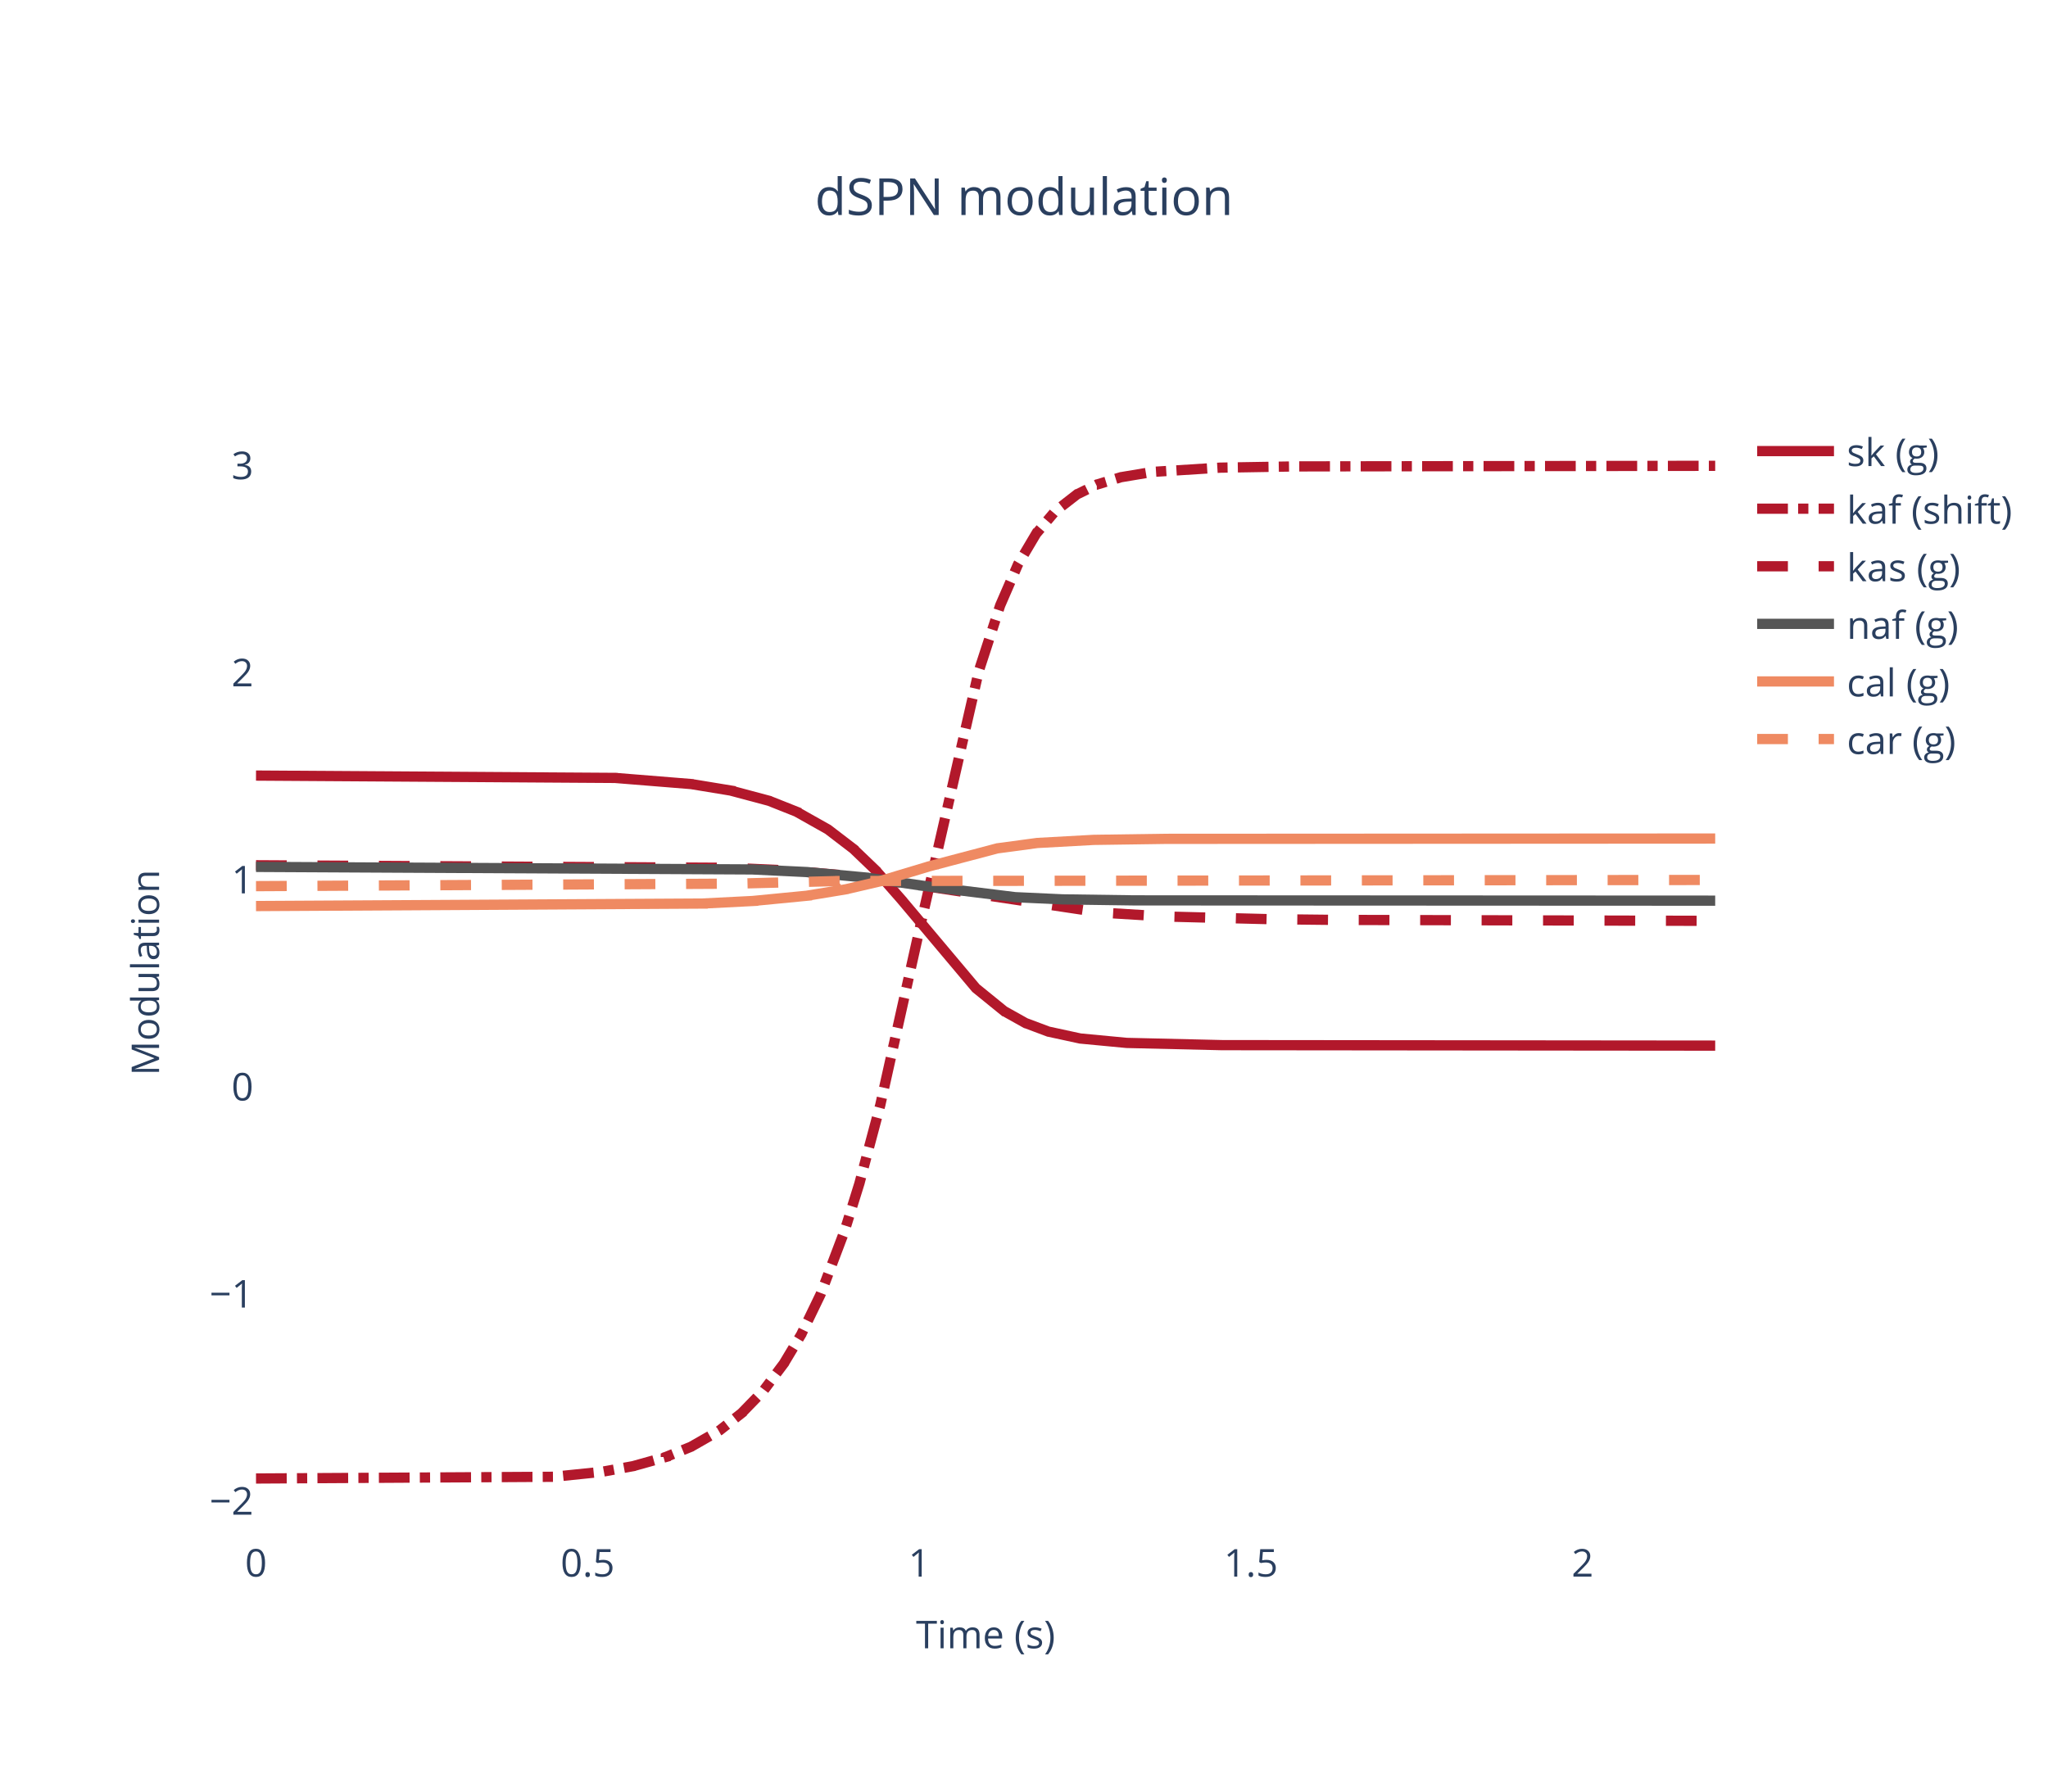
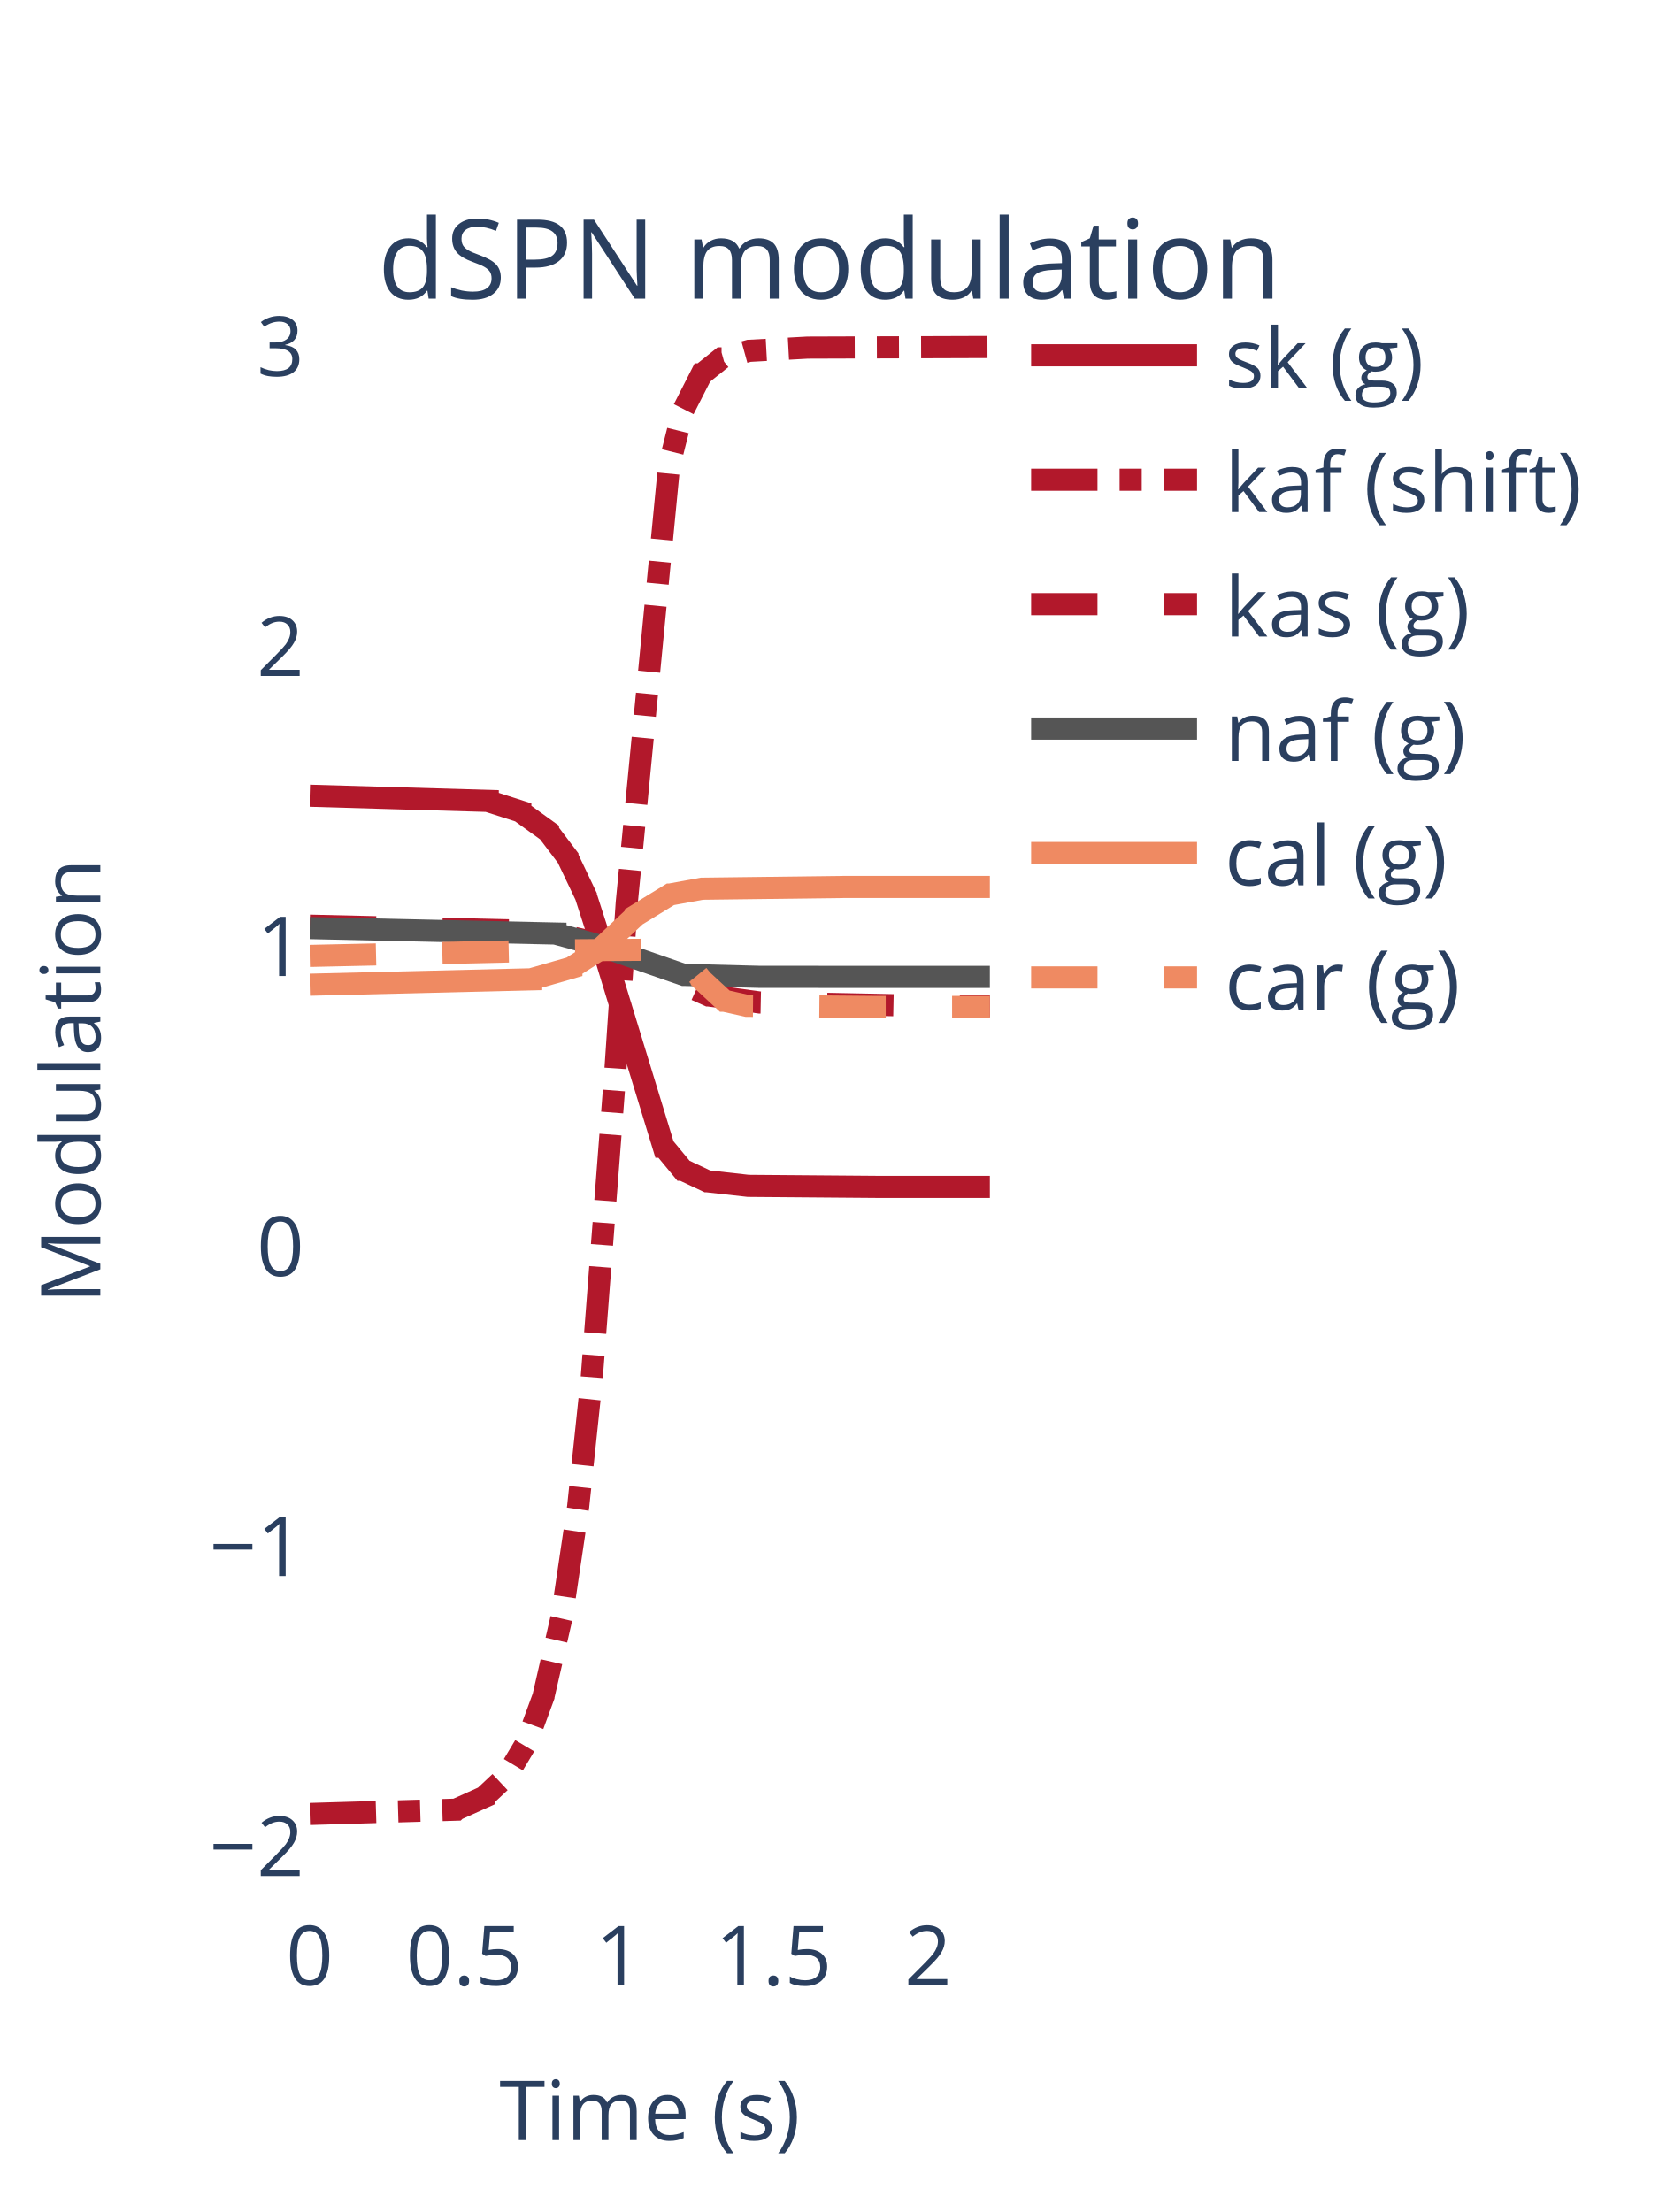
- <svg xmlns="http://www.w3.org/2000/svg" class="main-svg" width="800" height="700" style="" viewBox="0 0 800 700">
-   <rect x="0" y="0" width="800" height="700" style="fill: rgb(255, 255, 255); fill-opacity: 1;" />
-   <defs id="defs-c8bf48">
+ <svg xmlns="http://www.w3.org/2000/svg" class="main-svg" width="300" height="400" style="" viewBox="0 0 300 400">
+   <rect x="0" y="0" width="300" height="400" style="fill: rgb(255, 255, 255); fill-opacity: 1;" />
+   <defs id="defs-752311">
    <g class="clips">
-       <clipPath id="clipc8bf48xyplot" class="plotclip">
-         <rect width="570" height="440" />
-       </clipPath>
-       <clipPath class="axesclip" id="clipc8bf48x">
-         <rect x="100" y="0" width="570" height="700" />
-       </clipPath>
-       <clipPath class="axesclip" id="clipc8bf48y">
-         <rect x="0" y="160" width="800" height="440" />
-       </clipPath>
-       <clipPath class="axesclip" id="clipc8bf48xy">
-         <rect x="100" y="160" width="570" height="440" />
+       <clipPath id="clip752311xyplot" class="plotclip">
+         <rect width="123" height="295" />
+       </clipPath>
+       <clipPath class="axesclip" id="clip752311x">
+         <rect x="56" y="0" width="123" height="400" />
+       </clipPath>
+       <clipPath class="axesclip" id="clip752311y">
+         <rect x="0" y="48" width="300" height="295" />
+       </clipPath>
+       <clipPath class="axesclip" id="clip752311xy">
+         <rect x="56" y="48" width="123" height="295" />
      </clipPath>
    </g>
    <g class="gradients" />
    <g class="patterns" />
  </defs>
  <g class="bglayer" />
  <g class="layer-below">
    <g class="imagelayer" />
    <g class="shapelayer" />
  </g>
  <g class="cartesianlayer">
    <g class="subplot xy">
      <g class="layer-subplot">
        <g class="shapelayer" />
        <g class="imagelayer" />
      </g>
      <g class="minor-gridlayer">
        <g class="x" />
        <g class="y" />
      </g>
      <g class="gridlayer">
        <g class="x">
-           <path class="xgrid crisp" transform="translate(229.55,0)" d="M0,160v440" style="stroke: rgb(255, 255, 255); stroke-opacity: 1; stroke-width: 1px;" />
-           <path class="xgrid crisp" transform="translate(359.09,0)" d="M0,160v440" style="stroke: rgb(255, 255, 255); stroke-opacity: 1; stroke-width: 1px;" />
-           <path class="xgrid crisp" transform="translate(488.64,0)" d="M0,160v440" style="stroke: rgb(255, 255, 255); stroke-opacity: 1; stroke-width: 1px;" />
-           <path class="xgrid crisp" transform="translate(618.18,0)" d="M0,160v440" style="stroke: rgb(255, 255, 255); stroke-opacity: 1; stroke-width: 1px;" />
+           <path class="xgrid crisp" transform="translate(83.95,0)" d="M0,48v295" style="stroke: rgb(255, 255, 255); stroke-opacity: 1; stroke-width: 1px;" />
+           <path class="xgrid crisp" transform="translate(111.91,0)" d="M0,48v295" style="stroke: rgb(255, 255, 255); stroke-opacity: 1; stroke-width: 1px;" />
+           <path class="xgrid crisp" transform="translate(139.86,0)" d="M0,48v295" style="stroke: rgb(255, 255, 255); stroke-opacity: 1; stroke-width: 1px;" />
+           <path class="xgrid crisp" transform="translate(167.82,0)" d="M0,48v295" style="stroke: rgb(255, 255, 255); stroke-opacity: 1; stroke-width: 1px;" />
        </g>
        <g class="y">
-           <path class="ygrid crisp" transform="translate(0,586.56)" d="M100,0h570" style="stroke: rgb(255, 255, 255); stroke-opacity: 1; stroke-width: 1px;" />
-           <path class="ygrid crisp" transform="translate(0,505.64)" d="M100,0h570" style="stroke: rgb(255, 255, 255); stroke-opacity: 1; stroke-width: 1px;" />
-           <path class="ygrid crisp" transform="translate(0,343.81)" d="M100,0h570" style="stroke: rgb(255, 255, 255); stroke-opacity: 1; stroke-width: 1px;" />
-           <path class="ygrid crisp" transform="translate(0,262.9)" d="M100,0h570" style="stroke: rgb(255, 255, 255); stroke-opacity: 1; stroke-width: 1px;" />
-           <path class="ygrid crisp" transform="translate(0,181.98)" d="M100,0h570" style="stroke: rgb(255, 255, 255); stroke-opacity: 1; stroke-width: 1px;" />
+           <path class="ygrid crisp" transform="translate(0,333.99)" d="M56,0h123" style="stroke: rgb(255, 255, 255); stroke-opacity: 1; stroke-width: 1px;" />
+           <path class="ygrid crisp" transform="translate(0,279.74)" d="M56,0h123" style="stroke: rgb(255, 255, 255); stroke-opacity: 1; stroke-width: 1px;" />
+           <path class="ygrid crisp" transform="translate(0,171.24)" d="M56,0h123" style="stroke: rgb(255, 255, 255); stroke-opacity: 1; stroke-width: 1px;" />
+           <path class="ygrid crisp" transform="translate(0,116.99)" d="M56,0h123" style="stroke: rgb(255, 255, 255); stroke-opacity: 1; stroke-width: 1px;" />
+           <path class="ygrid crisp" transform="translate(0,62.74)" d="M56,0h123" style="stroke: rgb(255, 255, 255); stroke-opacity: 1; stroke-width: 1px;" />
        </g>
      </g>
      <g class="zerolinelayer">
-         <path class="xzl zl crisp" transform="translate(100,0)" d="M0,160v440" style="stroke: rgb(255, 255, 255); stroke-opacity: 1; stroke-width: 2px;" />
-         <path class="yzl zl crisp" transform="translate(0,424.73)" d="M100,0h570" style="stroke: rgb(255, 255, 255); stroke-opacity: 1; stroke-width: 2px;" />
+         <path class="xzl zl crisp" transform="translate(56,0)" d="M0,48v295" style="stroke: rgb(255, 255, 255); stroke-opacity: 1; stroke-width: 2px;" />
+         <path class="yzl zl crisp" transform="translate(0,225.49)" d="M56,0h123" style="stroke: rgb(255, 255, 255); stroke-opacity: 1; stroke-width: 2px;" />
      </g>
      <g class="layer-between">
        <g class="shapelayer" />
        <g class="imagelayer" />
      </g>
      <path class="xlines-below" />
      <path class="ylines-below" />
      <g class="overlines-below" />
      <g class="xaxislayer-below" />
      <g class="yaxislayer-below" />
      <g class="overaxes-below" />
      <g class="overplot">
-         <g class="xy" transform="translate(100,160)" clip-path="url(#clipc8bf48xyplot)">
+         <g class="xy" transform="translate(56,48)" clip-path="url(#clip752311xyplot)">
          <g class="scatterlayer mlayer">
-             <g class="trace scatter trace8c6f8f" style="stroke-miterlimit: 2; opacity: 1;">
-               <g class="fills" />
-               <g class="errorbars" />
-               <g class="lines">
-                 <path class="js-line" d="M0,143.03L140.35,143.94L140.36,143.95L170.09,146.35L170.09,146.35L170.1,146.36L185.48,148.89L185.48,148.9L200.46,152.9L200.47,152.91L211.15,157.15L211.15,157.16L223.43,164.07L223.43,164.07L223.44,164.08L233.38,171.69L233.38,171.7L242.13,180.09L242.13,180.1L252.24,191.62L252.24,191.63L281.21,226.09L281.22,226.1L292.28,235.08L292.29,235.08L300.59,239.72L300.6,239.72L309.51,243.06L309.52,243.06L321.97,245.76L321.97,245.76L321.98,245.76L340.13,247.48L340.13,247.48L340.14,247.48L377.34,248.35L377.35,248.35L570,248.54" style="vector-effect: none; fill: none; stroke: rgb(178, 24, 43); stroke-opacity: 1; stroke-width: 4px; opacity: 1;" />
-               </g>
-               <g class="points" />
-               <g class="text" />
-             </g>
-             <g class="trace scatter trace74a7bf" style="stroke-miterlimit: 2; opacity: 1;">
-               <g class="fills" />
-               <g class="errorbars" />
-               <g class="lines">
-                 <path class="js-line" d="M0,417.67L116.33,417L116.33,417L116.34,416.99L135.15,415.06L135.15,415.05L147.38,412.83L147.38,412.83L147.39,412.82L160.09,409.27L160.09,409.26L169.92,405.27L169.92,405.27L169.93,405.26L181.07,398.89L181.07,398.89L181.08,398.88L189.73,392.1L189.73,392.09L198.26,383.31L198.26,383.3L206.2,372.72L206.2,372.71L212.99,361.38L212.99,361.36L220.51,345.78L220.52,345.76L229.99,320.75L229.99,320.73L235.75,302.24L235.75,302.21L243.9,271.6L243.9,271.57L258.59,205.74L258.59,205.71L282.37,102.06L282.38,102.04L290.7,76.52L290.71,76.5L297.67,60.47L297.68,60.46L304.76,48.51L304.77,48.51L312.1,39.84L312.11,39.83L320.69,33.16L320.7,33.16L328.45,29.33L328.46,29.33L337.87,26.45L337.87,26.45L337.88,26.45L350.31,24.37L350.32,24.37L376.59,22.72L376.6,22.72L406.42,22.23L406.42,22.23L406.43,22.23L570,22" style="vector-effect: none; fill: none; stroke: rgb(178, 24, 43); stroke-opacity: 1; stroke-dasharray: 12px, 4px, 4px, 4px; stroke-width: 4px; opacity: 1;" />
-               </g>
-               <g class="points" />
-               <g class="text" />
-             </g>
-             <g class="trace scatter traced9e0a3" style="stroke-miterlimit: 2; opacity: 1;">
-               <g class="fills" />
-               <g class="errorbars" />
-               <g class="lines">
-                 <path class="js-line" d="M0,178.07L185.26,179.06L185.26,179.06L185.27,179.07L207.23,180.07L207.23,180.07L207.24,180.08L234.9,182.45L234.9,182.46L258.87,185.85L258.88,185.86L330.59,196.6L330.59,196.6L330.6,196.6L355.69,198.11L355.69,198.11L355.7,198.11L396.27,199.14L396.27,199.14L396.28,199.14L421.9,199.42L421.9,199.42L421.91,199.42L570,199.79" style="vector-effect: none; fill: none; stroke: rgb(178, 24, 43); stroke-opacity: 1; stroke-dasharray: 12px, 12px; stroke-width: 4px; opacity: 1;" />
-               </g>
-               <g class="points" />
-               <g class="text" />
-             </g>
-             <g class="trace scatter trace223e3b" style="stroke-miterlimit: 2; opacity: 1;">
-               <g class="fills" />
-               <g class="errorbars" />
-               <g class="lines">
-                 <path class="js-line" d="M0,178.71L194.08,179.7L194.08,179.7L194.09,179.71L214.96,180.71L214.97,180.72L238.56,182.89L238.56,182.89L238.57,182.9L260.65,186.1L260.65,186.11L296.54,190.54L296.54,190.54L296.55,190.54L315.19,191.4L315.2,191.4L343.02,191.79L343.02,191.79L343.03,191.79L570,191.9" style="vector-effect: none; fill: none; stroke: rgb(85, 85, 85); stroke-opacity: 1; stroke-width: 4px; opacity: 1;" />
-               </g>
-               <g class="points" />
-               <g class="text" />
-             </g>
-             <g class="trace scatter traced1f8bc" style="stroke-miterlimit: 2; opacity: 1;">
-               <g class="fills" />
-               <g class="errorbars" />
-               <g class="lines">
-                 <path class="js-line" d="M0,194.01L174.47,193.03L174.47,193.02L194.2,192.02L194.2,192.01L215.25,189.97L215.25,189.96L230.58,187.43L230.58,187.43L230.59,187.42L242.68,184.6L242.68,184.59L262.84,178.53L262.85,178.52L289.6,171.46L289.61,171.46L305.2,169.36L305.2,169.36L305.21,169.36L327.27,168.15L327.28,168.15L355.3,167.75L355.3,167.75L355.31,167.75L570,167.63" style="vector-effect: none; fill: none; stroke: rgb(239, 138, 98); stroke-opacity: 1; stroke-width: 4px; opacity: 1;" />
-               </g>
-               <g class="points" />
-               <g class="text" />
-             </g>
-             <g class="trace scatter traced79fcb" style="stroke-miterlimit: 2; opacity: 1;">
-               <g class="fills" />
-               <g class="errorbars" />
-               <g class="lines">
-                 <path class="js-line" d="M0,186.23L187.69,185.25L187.69,185.25L187.7,185.24L227.08,184.24L227.09,184.23L570,183.81" style="vector-effect: none; fill: none; stroke: rgb(239, 138, 98); stroke-opacity: 1; stroke-dasharray: 12px, 12px; stroke-width: 4px; opacity: 1;" />
+             <g class="trace scatter trace2215a3" style="stroke-miterlimit: 2; opacity: 1;">
+               <g class="fills" />
+               <g class="errorbars" />
+               <g class="lines">
+                 <path class="js-line" d="M0,95.89L32.2,96.83L32.2,96.83L32.2,96.84L38.09,98.73L38.09,98.73L38.09,98.74L43.09,102.34L43.09,102.34L43.09,102.35L46.61,107L46.61,107L46.61,107.01L49.93,113.98L49.93,113.98L49.93,113.99L53.49,125.01L53.49,125.01L53.49,125.02L64,159.37L64,159.37L64.01,159.37L67.45,163.53L67.45,163.53L67.46,163.53L71.88,165.61L71.88,165.61L71.89,165.61L79.3,166.44L79.3,166.44L79.31,166.44L103.04,166.63L103.04,166.63L103.05,166.63L123,166.63L123,166.63" style="vector-effect: none; fill: none; stroke: rgb(178, 24, 43); stroke-opacity: 1; stroke-width: 4px; opacity: 1;" />
+               </g>
+               <g class="points" />
+               <g class="text" />
+             </g>
+             <g class="trace scatter tracebf7764" style="stroke-miterlimit: 2; opacity: 1;">
+               <g class="fills" />
+               <g class="errorbars" />
+               <g class="lines">
+                 <path class="js-line" d="M0,280.03L26.46,279.25L26.46,279.25L26.47,279.24L31.58,276.94L31.58,276.94L31.58,276.93L35.64,273.12L35.64,273.12L35.64,273.11L39.2,267.16L39.2,267.16L39.2,267.15L42.27,258.79L42.27,258.79L42.27,258.78L45.63,244.13L45.63,244.12L48.55,224.44L48.55,224.43L50.97,201.57L50.97,201.55L55.22,146.46L55.22,146.44L57.33,115.31L57.33,115.29L64.99,36.23L64.99,36.23L65,36.22L67.5,26.25L67.5,26.25L67.51,26.24L70.84,19.7L70.85,19.7L74.47,16.81L74.47,16.81L74.48,16.81L79.44,15.44L79.44,15.44L79.45,15.44L90.05,14.86L90.05,14.86L90.06,14.86L123,14.75L123,14.75" style="vector-effect: none; fill: none; stroke: rgb(178, 24, 43); stroke-opacity: 1; stroke-dasharray: 12px, 4px, 4px, 4px; stroke-width: 4px; opacity: 1;" />
+               </g>
+               <g class="points" />
+               <g class="text" />
+             </g>
+             <g class="trace scatter tracedad55a" style="stroke-miterlimit: 2; opacity: 1;">
+               <g class="fills" />
+               <g class="errorbars" />
+               <g class="lines">
+                 <path class="js-line" d="M0,119.39L42.64,120.38L42.64,120.39L50.16,122.14L50.16,122.14L50.17,122.15L57.12,125.27L57.12,125.27L57.12,125.28L72.14,132.01L72.14,132.01L72.15,132.01L81.35,133.28L81.35,133.28L81.36,133.28L113.64,133.93L113.64,133.93L113.65,133.93L123,133.95L123,133.95" style="vector-effect: none; fill: none; stroke: rgb(178, 24, 43); stroke-opacity: 1; stroke-dasharray: 12px, 12px; stroke-width: 4px; opacity: 1;" />
+               </g>
+               <g class="points" />
+               <g class="text" />
+             </g>
+             <g class="trace scatter tracec1a92a" style="stroke-miterlimit: 2; opacity: 1;">
+               <g class="fills" />
+               <g class="errorbars" />
+               <g class="lines">
+                 <path class="js-line" d="M0,119.82L44.44,120.81L44.44,120.81L44.44,120.82L52.49,123.02L52.49,123.02L52.49,123.03L67.65,128.29L67.65,128.29L67.66,128.29L81.15,128.64L81.15,128.64L81.16,128.64L101.58,128.66L101.58,128.66L101.59,128.66L123,128.66L123,128.66" style="vector-effect: none; fill: none; stroke: rgb(85, 85, 85); stroke-opacity: 1; stroke-width: 4px; opacity: 1;" />
+               </g>
+               <g class="points" />
+               <g class="text" />
+             </g>
+             <g class="trace scatter trace055a20" style="stroke-miterlimit: 2; opacity: 1;">
+               <g class="fills" />
+               <g class="errorbars" />
+               <g class="lines">
+                 <path class="js-line" d="M0,130.07L40.05,129.09L40.05,129.09L40.05,129.08L47.32,126.99L47.32,126.99L47.32,126.98L52.34,123.79L52.34,123.79L52.34,123.78L58.95,117.58L58.95,117.58L58.95,117.57L65.17,113.76L65.17,113.76L65.18,113.76L70.92,112.71L70.92,112.71L70.93,112.71L96.76,112.39L96.76,112.39L96.77,112.39L123,112.39L123,112.39" style="vector-effect: none; fill: none; stroke: rgb(239, 138, 98); stroke-opacity: 1; stroke-width: 4px; opacity: 1;" />
+               </g>
+               <g class="points" />
+               <g class="text" />
+             </g>
+             <g class="trace scatter trace8bc55d" style="stroke-miterlimit: 2; opacity: 1;">
+               <g class="fills" />
+               <g class="errorbars" />
+               <g class="lines">
+                 <path class="js-line" d="M0,124.86L44.5,123.87L44.5,123.87L44.51,123.86L64.64,123.72L64.64,123.72L64.64,123.73L67.81,125.38L67.81,125.38L67.81,125.39L70.92,129.2L70.92,129.2L70.92,129.21L74.98,132.97L74.98,132.97L74.99,132.97L79.04,133.88L79.04,133.88L79.05,133.88L102.84,134.09L102.84,134.09L102.85,134.09L123,134.09L123,134.09" style="vector-effect: none; fill: none; stroke: rgb(239, 138, 98); stroke-opacity: 1; stroke-dasharray: 12px, 12px; stroke-width: 4px; opacity: 1;" />
              </g>
              <g class="points" />
              <g class="text" />
            </g>
          </g>
        </g>
      </g>
      <g class="zerolinelayer-above" />
      <path class="xlines-above crisp" d="M0,0" style="fill: none;" />
      <path class="ylines-above crisp" d="M0,0" style="fill: none;" />
      <g class="overlines-above" />
      <g class="xaxislayer-above">
        <g class="xtick">
-           <text text-anchor="middle" x="0" y="616" transform="translate(100,0)" style="font-family: 'Open Sans', verdana, arial, sans-serif; font-size: 15px; fill: rgb(42, 63, 95); fill-opacity: 1; white-space: pre;">0</text>
-         </g>
-         <g class="xtick">
-           <text text-anchor="middle" x="0" y="616" style="font-family: 'Open Sans', verdana, arial, sans-serif; font-size: 15px; fill: rgb(42, 63, 95); fill-opacity: 1; white-space: pre;" transform="translate(229.55,0)">0.5</text>
-         </g>
-         <g class="xtick">
-           <text text-anchor="middle" x="0" y="616" style="font-family: 'Open Sans', verdana, arial, sans-serif; font-size: 15px; fill: rgb(42, 63, 95); fill-opacity: 1; white-space: pre;" transform="translate(359.09,0)">1</text>
-         </g>
-         <g class="xtick">
-           <text text-anchor="middle" x="0" y="616" style="font-family: 'Open Sans', verdana, arial, sans-serif; font-size: 15px; fill: rgb(42, 63, 95); fill-opacity: 1; white-space: pre;" transform="translate(488.64,0)">1.5</text>
-         </g>
-         <g class="xtick">
-           <text text-anchor="middle" x="0" y="616" style="font-family: 'Open Sans', verdana, arial, sans-serif; font-size: 15px; fill: rgb(42, 63, 95); fill-opacity: 1; white-space: pre;" transform="translate(618.18,0)">2</text>
+           <text text-anchor="middle" x="0" y="359" transform="translate(56,0)" style="font-family: 'Open Sans', verdana, arial, sans-serif; font-size: 15px; fill: rgb(42, 63, 95); fill-opacity: 1; white-space: pre;">0</text>
+         </g>
+         <g class="xtick">
+           <text text-anchor="middle" x="0" y="359" style="font-family: 'Open Sans', verdana, arial, sans-serif; font-size: 15px; fill: rgb(42, 63, 95); fill-opacity: 1; white-space: pre;" transform="translate(83.95,0)">0.5</text>
+         </g>
+         <g class="xtick">
+           <text text-anchor="middle" x="0" y="359" style="font-family: 'Open Sans', verdana, arial, sans-serif; font-size: 15px; fill: rgb(42, 63, 95); fill-opacity: 1; white-space: pre;" transform="translate(111.91,0)">1</text>
+         </g>
+         <g class="xtick">
+           <text text-anchor="middle" x="0" y="359" style="font-family: 'Open Sans', verdana, arial, sans-serif; font-size: 15px; fill: rgb(42, 63, 95); fill-opacity: 1; white-space: pre;" transform="translate(139.86,0)">1.5</text>
+         </g>
+         <g class="xtick">
+           <text text-anchor="middle" x="0" y="359" style="font-family: 'Open Sans', verdana, arial, sans-serif; font-size: 15px; fill: rgb(42, 63, 95); fill-opacity: 1; white-space: pre;" transform="translate(167.82,0)">2</text>
        </g>
      </g>
      <g class="yaxislayer-above">
        <g class="ytick">
-           <text text-anchor="end" x="99" y="5.25" transform="translate(0,586.56)" style="font-family: 'Open Sans', verdana, arial, sans-serif; font-size: 15px; fill: rgb(42, 63, 95); fill-opacity: 1; white-space: pre;">−2</text>
-         </g>
-         <g class="ytick">
-           <text text-anchor="end" x="99" y="5.25" style="font-family: 'Open Sans', verdana, arial, sans-serif; font-size: 15px; fill: rgb(42, 63, 95); fill-opacity: 1; white-space: pre;" transform="translate(0,505.64)">−1</text>
-         </g>
-         <g class="ytick">
-           <text text-anchor="end" x="99" y="5.25" style="font-family: 'Open Sans', verdana, arial, sans-serif; font-size: 15px; fill: rgb(42, 63, 95); fill-opacity: 1; white-space: pre;" transform="translate(0,424.73)">0</text>
-         </g>
-         <g class="ytick">
-           <text text-anchor="end" x="99" y="5.25" style="font-family: 'Open Sans', verdana, arial, sans-serif; font-size: 15px; fill: rgb(42, 63, 95); fill-opacity: 1; white-space: pre;" transform="translate(0,343.81)">1</text>
-         </g>
-         <g class="ytick">
-           <text text-anchor="end" x="99" y="5.25" style="font-family: 'Open Sans', verdana, arial, sans-serif; font-size: 15px; fill: rgb(42, 63, 95); fill-opacity: 1; white-space: pre;" transform="translate(0,262.9)">2</text>
-         </g>
-         <g class="ytick">
-           <text text-anchor="end" x="99" y="5.25" style="font-family: 'Open Sans', verdana, arial, sans-serif; font-size: 15px; fill: rgb(42, 63, 95); fill-opacity: 1; white-space: pre;" transform="translate(0,181.98)">3</text>
+           <text text-anchor="end" x="55" y="5.25" transform="translate(0,333.99)" style="font-family: 'Open Sans', verdana, arial, sans-serif; font-size: 15px; fill: rgb(42, 63, 95); fill-opacity: 1; white-space: pre;">−2</text>
+         </g>
+         <g class="ytick">
+           <text text-anchor="end" x="55" y="5.25" style="font-family: 'Open Sans', verdana, arial, sans-serif; font-size: 15px; fill: rgb(42, 63, 95); fill-opacity: 1; white-space: pre;" transform="translate(0,279.74)">−1</text>
+         </g>
+         <g class="ytick">
+           <text text-anchor="end" x="55" y="5.25" style="font-family: 'Open Sans', verdana, arial, sans-serif; font-size: 15px; fill: rgb(42, 63, 95); fill-opacity: 1; white-space: pre;" transform="translate(0,225.49)">0</text>
+         </g>
+         <g class="ytick">
+           <text text-anchor="end" x="55" y="5.25" style="font-family: 'Open Sans', verdana, arial, sans-serif; font-size: 15px; fill: rgb(42, 63, 95); fill-opacity: 1; white-space: pre;" transform="translate(0,171.24)">1</text>
+         </g>
+         <g class="ytick">
+           <text text-anchor="end" x="55" y="5.25" style="font-family: 'Open Sans', verdana, arial, sans-serif; font-size: 15px; fill: rgb(42, 63, 95); fill-opacity: 1; white-space: pre;" transform="translate(0,116.99)">2</text>
+         </g>
+         <g class="ytick">
+           <text text-anchor="end" x="55" y="5.25" style="font-family: 'Open Sans', verdana, arial, sans-serif; font-size: 15px; fill: rgb(42, 63, 95); fill-opacity: 1; white-space: pre;" transform="translate(0,62.74)">3</text>
        </g>
      </g>
      <g class="overaxes-above" />
    </g>
  </g>
  <g class="polarlayer" />
  <g class="smithlayer" />
  <g class="ternarylayer" />
  <g class="geolayer" />
  <g class="funnelarealayer" />
  <g class="pielayer" />
  <g class="iciclelayer" />
  <g class="treemaplayer" />
  <g class="sunburstlayer" />
  <g class="glimages" />
-   <defs id="topdefs-c8bf48">
+   <defs id="topdefs-752311">
    <g class="clips" />
-     <clipPath id="legendc8bf48">
+     <clipPath id="legend752311">
      <rect width="107" height="145" x="0" y="0" />
    </clipPath>
  </defs>
  <g class="layer-above">
    <g class="imagelayer" />
    <g class="shapelayer" />
  </g>
  <g class="infolayer">
-     <g class="legend" pointer-events="all" transform="translate(681.4,160)">
+     <g class="legend" pointer-events="all" transform="translate(181.46,48)">
      <rect class="bg" shape-rendering="crispEdges" style="stroke: rgb(68, 68, 68); stroke-opacity: 1; fill: rgb(255, 255, 255); fill-opacity: 1; stroke-width: 0px;" width="107" height="145" x="0" y="0" />
-       <g class="scrollbox" transform="" clip-path="url(#legendc8bf48)">
+       <g class="scrollbox" transform="" clip-path="url(#legend752311)">
        <g class="groups">
          <g class="traces" transform="translate(0,16.25)" style="opacity: 1;">
            <text class="legendtext" text-anchor="start" x="40" y="5.85" style="font-family: 'Open Sans', verdana, arial, sans-serif; font-size: 15px; fill: rgb(42, 63, 95); fill-opacity: 1; white-space: pre;">sk (g)</text>
            <g class="layers" style="opacity: 1;">
              <g class="legendfill" />
              <g class="legendlines">
                <path class="js-line" d="M5,0h30" style="fill: none; stroke: rgb(178, 24, 43); stroke-opacity: 1; stroke-width: 4px;" />
              </g>
              <g class="legendsymbols">
                <g class="legendpoints" />
              </g>
            </g>
            <rect class="legendtoggle" x="0" y="-11.25" width="101.688" height="22.5" style="fill: rgb(0, 0, 0); fill-opacity: 0;" />
          </g>
          <g class="traces" transform="translate(0,38.75)" style="opacity: 1;">
            <text class="legendtext" text-anchor="start" x="40" y="5.85" style="font-family: 'Open Sans', verdana, arial, sans-serif; font-size: 15px; fill: rgb(42, 63, 95); fill-opacity: 1; white-space: pre;">kaf (shift)</text>
            <g class="layers" style="opacity: 1;">
              <g class="legendfill" />
              <g class="legendlines">
                <path class="js-line" d="M5,0h30" style="fill: none; stroke: rgb(178, 24, 43); stroke-opacity: 1; stroke-dasharray: 12px, 4px, 4px, 4px; stroke-width: 4px;" />
              </g>
              <g class="legendsymbols">
                <g class="legendpoints" />
              </g>
            </g>
            <rect class="legendtoggle" x="0" y="-11.25" width="101.688" height="22.5" style="fill: rgb(0, 0, 0); fill-opacity: 0;" />
          </g>
          <g class="traces" transform="translate(0,61.25)" style="opacity: 1;">
            <text class="legendtext" text-anchor="start" x="40" y="5.85" style="font-family: 'Open Sans', verdana, arial, sans-serif; font-size: 15px; fill: rgb(42, 63, 95); fill-opacity: 1; white-space: pre;">kas (g)</text>
            <g class="layers" style="opacity: 1;">
              <g class="legendfill" />
              <g class="legendlines">
                <path class="js-line" d="M5,0h30" style="fill: none; stroke: rgb(178, 24, 43); stroke-opacity: 1; stroke-dasharray: 12px, 12px; stroke-width: 4px;" />
              </g>
              <g class="legendsymbols">
                <g class="legendpoints" />
              </g>
            </g>
            <rect class="legendtoggle" x="0" y="-11.25" width="101.688" height="22.5" style="fill: rgb(0, 0, 0); fill-opacity: 0;" />
          </g>
          <g class="traces" transform="translate(0,83.75)" style="opacity: 1;">
            <text class="legendtext" text-anchor="start" x="40" y="5.85" style="font-family: 'Open Sans', verdana, arial, sans-serif; font-size: 15px; fill: rgb(42, 63, 95); fill-opacity: 1; white-space: pre;">naf (g)</text>
            <g class="layers" style="opacity: 1;">
              <g class="legendfill" />
              <g class="legendlines">
                <path class="js-line" d="M5,0h30" style="fill: none; stroke: rgb(85, 85, 85); stroke-opacity: 1; stroke-width: 4px;" />
              </g>
              <g class="legendsymbols">
                <g class="legendpoints" />
              </g>
            </g>
            <rect class="legendtoggle" x="0" y="-11.25" width="101.688" height="22.5" style="fill: rgb(0, 0, 0); fill-opacity: 0;" />
          </g>
          <g class="traces" transform="translate(0,106.25)" style="opacity: 1;">
            <text class="legendtext" text-anchor="start" x="40" y="5.85" style="font-family: 'Open Sans', verdana, arial, sans-serif; font-size: 15px; fill: rgb(42, 63, 95); fill-opacity: 1; white-space: pre;">cal (g)</text>
            <g class="layers" style="opacity: 1;">
              <g class="legendfill" />
              <g class="legendlines">
                <path class="js-line" d="M5,0h30" style="fill: none; stroke: rgb(239, 138, 98); stroke-opacity: 1; stroke-width: 4px;" />
              </g>
              <g class="legendsymbols">
                <g class="legendpoints" />
              </g>
            </g>
            <rect class="legendtoggle" x="0" y="-11.25" width="101.688" height="22.5" style="fill: rgb(0, 0, 0); fill-opacity: 0;" />
          </g>
          <g class="traces" transform="translate(0,128.75)" style="opacity: 1;">
            <text class="legendtext" text-anchor="start" x="40" y="5.85" style="font-family: 'Open Sans', verdana, arial, sans-serif; font-size: 15px; fill: rgb(42, 63, 95); fill-opacity: 1; white-space: pre;">car (g)</text>
            <g class="layers" style="opacity: 1;">
              <g class="legendfill" />
              <g class="legendlines">
                <path class="js-line" d="M5,0h30" style="fill: none; stroke: rgb(239, 138, 98); stroke-opacity: 1; stroke-dasharray: 12px, 12px; stroke-width: 4px;" />
              </g>
              <g class="legendsymbols">
                <g class="legendpoints" />
              </g>
            </g>
            <rect class="legendtoggle" x="0" y="-11.25" width="101.688" height="22.5" style="fill: rgb(0, 0, 0); fill-opacity: 0;" />
          </g>
        </g>
      </g>
      <rect class="scrollbar" rx="20" ry="3" width="0" height="0" style="fill: rgb(128, 139, 164); fill-opacity: 1;" x="0" y="0" />
    </g>
    <g class="g-gtitle">
-       <text class="gtitle" x="400" y="70" text-anchor="middle" dy="0.7em" style="opacity: 1; font-family: 'Open Sans', verdana, arial, sans-serif; font-size: 20px; fill: rgb(42, 63, 95); fill-opacity: 1; white-space: pre;">dSPN modulation</text>
+       <text class="gtitle" x="150" y="40" text-anchor="middle" dy="0.7em" style="opacity: 1; font-family: 'Open Sans', verdana, arial, sans-serif; font-size: 20px; fill: rgb(42, 63, 95); fill-opacity: 1; white-space: pre;">dSPN modulation</text>
    </g>
    <g class="g-xtitle">
-       <text class="xtitle" x="385" y="644" text-anchor="middle" style="opacity: 1; font-family: 'Open Sans', verdana, arial, sans-serif; font-size: 15px; fill: rgb(42, 63, 95); fill-opacity: 1; white-space: pre;">Time (s)</text>
+       <text class="xtitle" x="117.5" y="387" text-anchor="middle" style="opacity: 1; font-family: 'Open Sans', verdana, arial, sans-serif; font-size: 15px; fill: rgb(42, 63, 95); fill-opacity: 1; white-space: pre;">Time (s)</text>
    </g>
    <g class="g-ytitle">
-       <text class="ytitle" transform="rotate(-90,62.14062,380)" x="62.141" y="380" text-anchor="middle" style="opacity: 1; font-family: 'Open Sans', verdana, arial, sans-serif; font-size: 15px; fill: rgb(42, 63, 95); fill-opacity: 1; white-space: pre;">Modulation</text>
+       <text class="ytitle" transform="rotate(-90,18.14062,195.5)" x="18.141" y="195.5" text-anchor="middle" style="opacity: 1; font-family: 'Open Sans', verdana, arial, sans-serif; font-size: 15px; fill: rgb(42, 63, 95); fill-opacity: 1; white-space: pre;">Modulation</text>
    </g>
  </g>
</svg>
